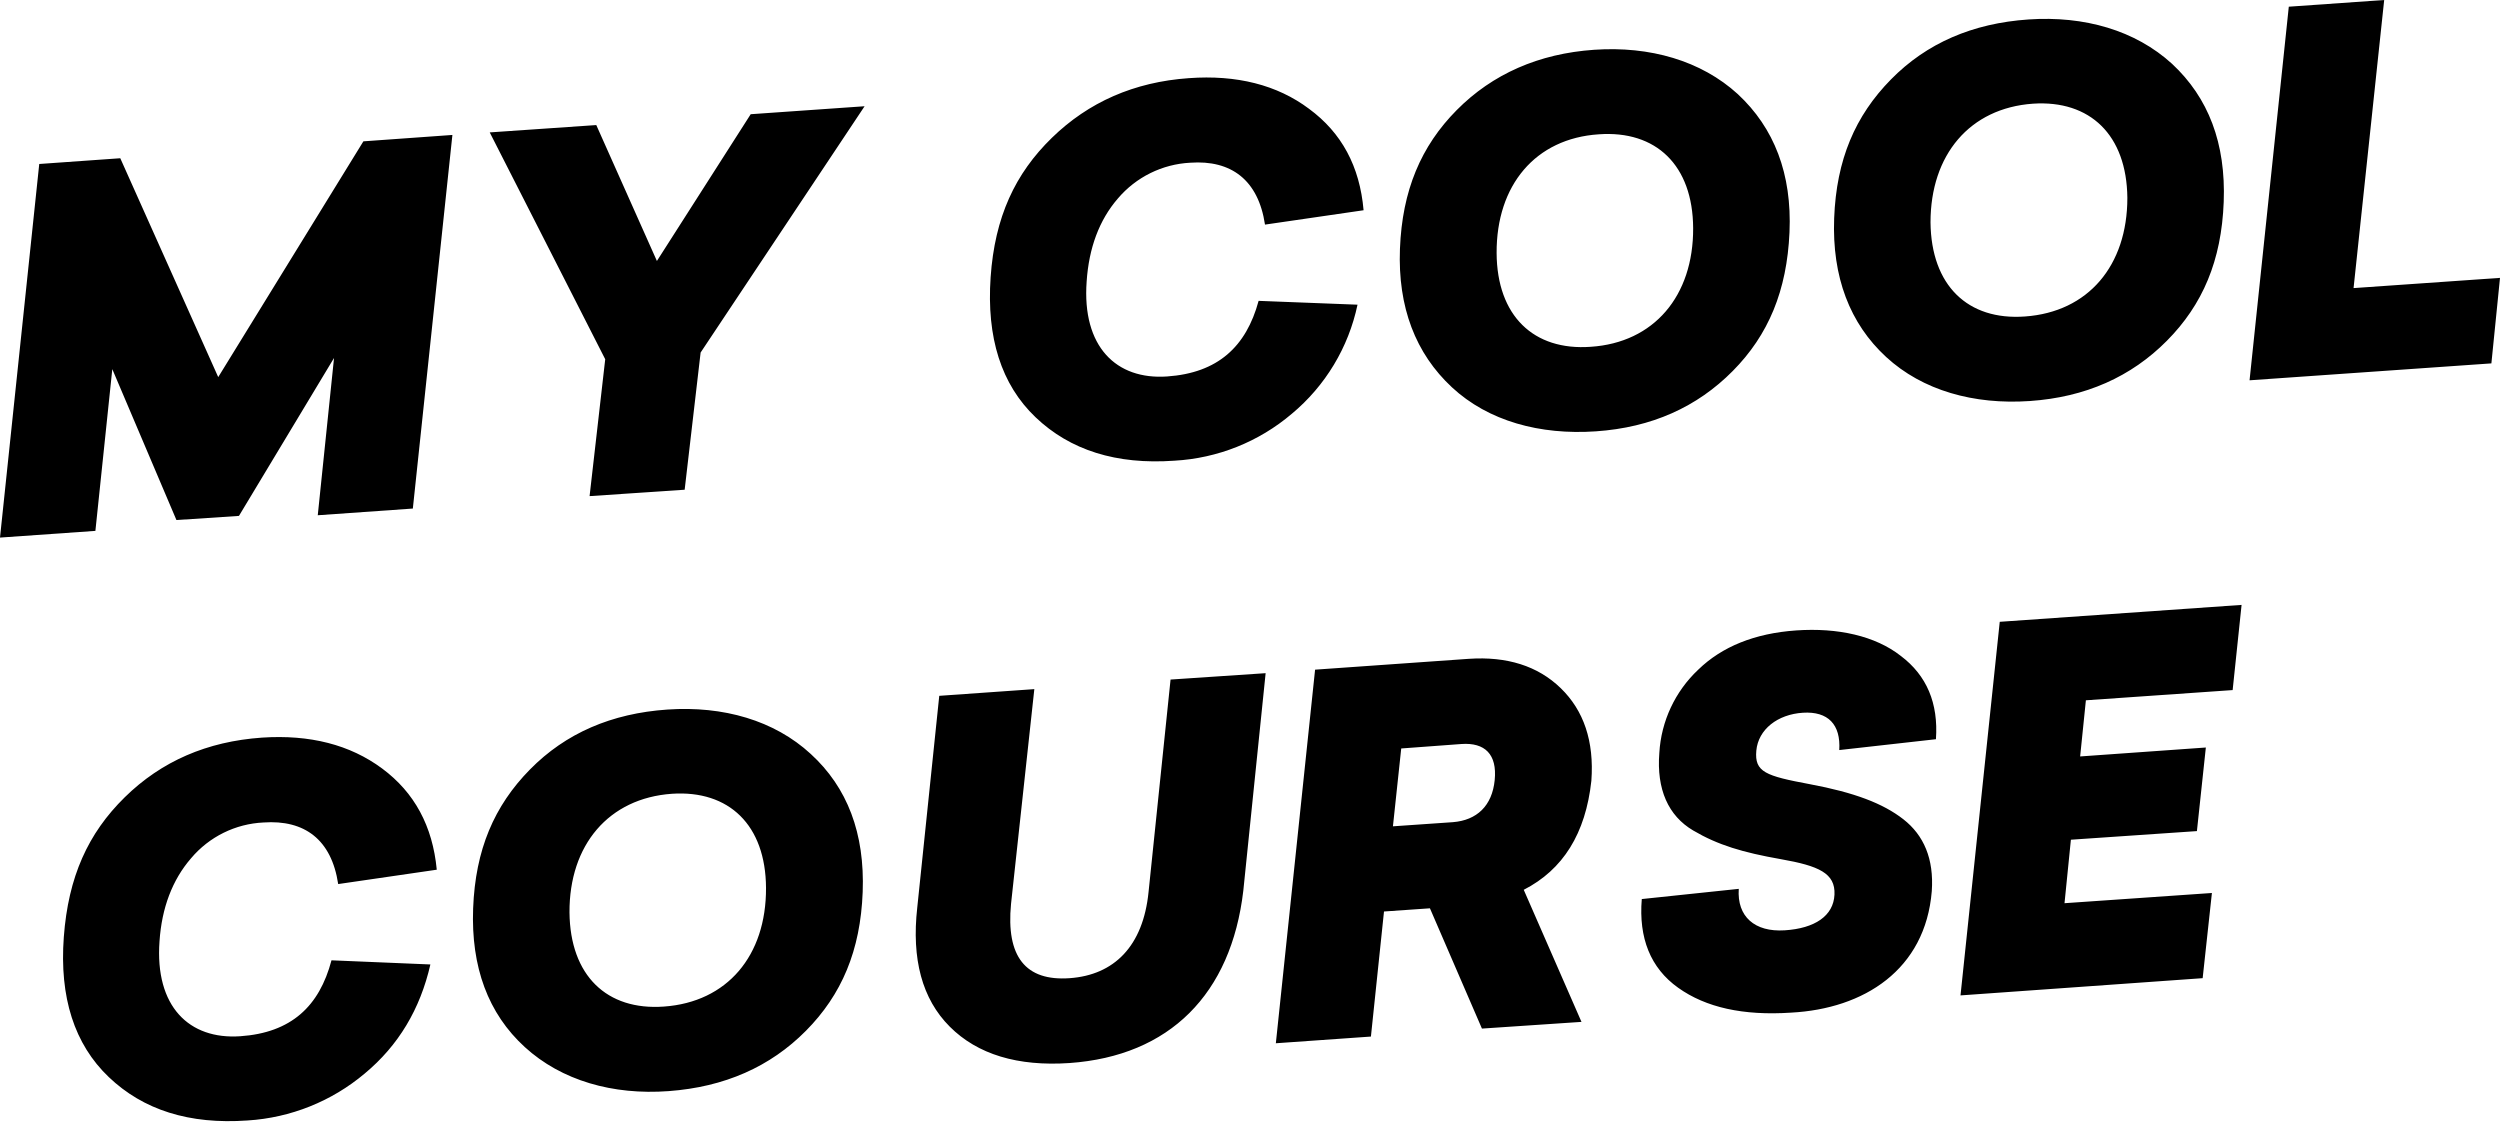
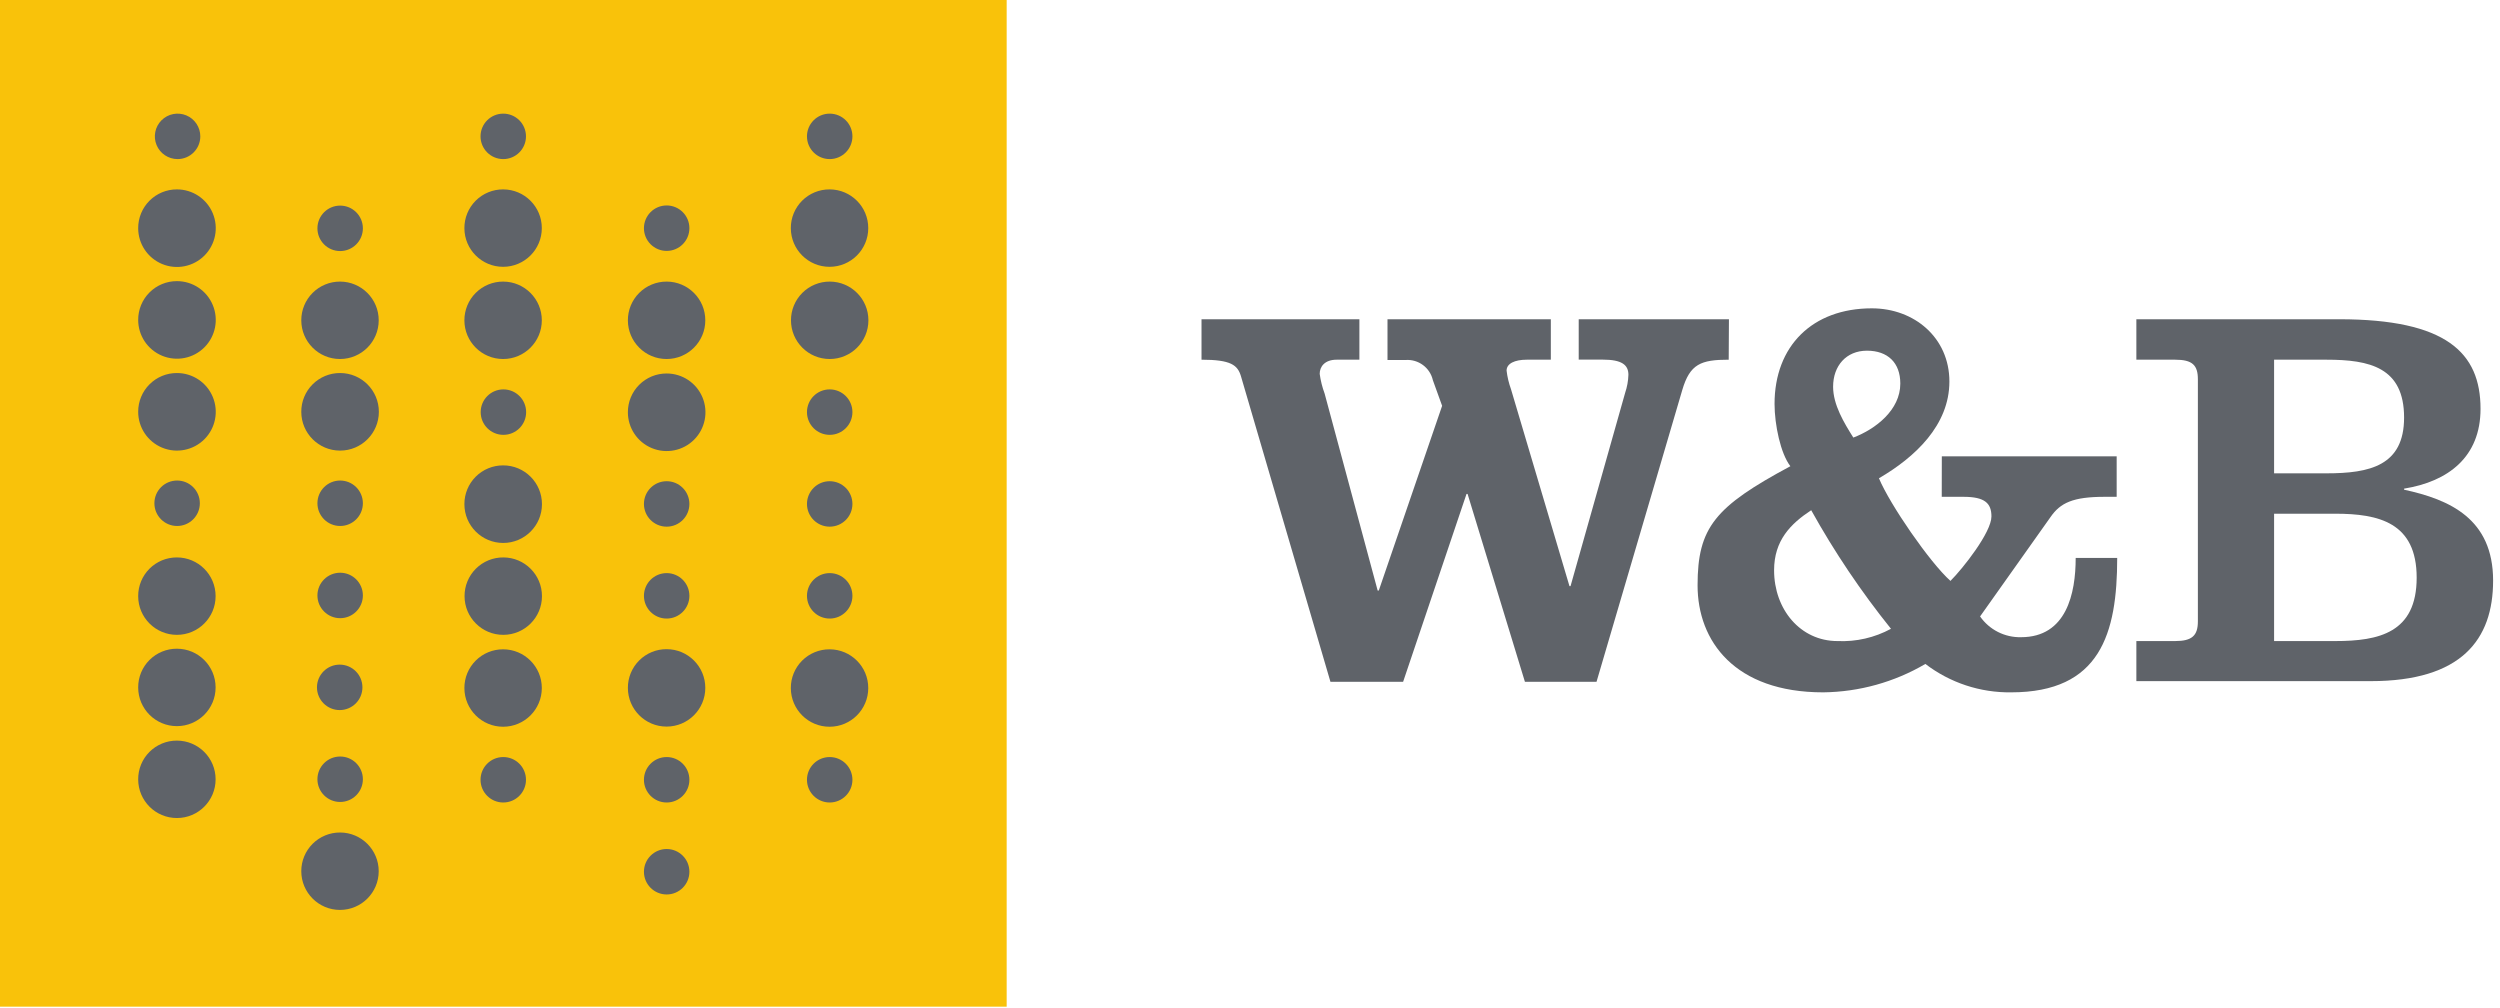
- <svg xmlns="http://www.w3.org/2000/svg" width="783.6" height="351.4" viewBox="0 0 783.6 351.4">
-   <path d="M129.4 159.4l-29.8 2.1 5.1-49.3-29.8 49.5-19.6 1.3-20.1-47.3-5.3 50.7L0 168.5 12.3 51.4l25.4-1.8 30.7 68.6 45.5-73.9 27.9-2zM219.6 110.5l-5 43-29.8 2 4.9-42.9-36.2-71.1 33.4-2.3 19 42.6 29.4-46 35.7-2.5zM410.3 34.1c10.2 7.5 15.9 18 17.1 31.8l-30.9 4.5c-2.1-14-10.6-20.3-23.4-19.4a31.9 31.9 0 0 0-22.7 11.2c-5.9 6.8-9.1 15.6-9.8 26-1.5 20.5 9.3 30.9 25.2 29.8s24.8-9.3 28.7-23.7l31 1.2a60.8 60.8 0 0 1-20.6 34.2 62.1 62.1 0 0 1-36.8 14.7c-18.2 1.3-32.7-3.3-43.5-13.6s-15.4-25-14.1-43.9 7.7-32.5 19.2-43.7 25.8-17.5 42.9-18.7c15-1.1 27.7 2.1 37.7 9.6zM544.7 29.5c11.4 10.6 17 25 16.2 43.3s-6.6 32.2-17.8 43.5-25.4 17.7-42.9 18.9-33.7-3.2-45.1-13.8-17-25.1-16.3-43.4 6.6-32.2 17.8-43.5 25.7-17.7 43.1-18.9 33.5 3.4 45 13.9zm-75.6 49.8c.1 19.7 11.6 30.7 29.5 29.4 19.8-1.3 32.2-15.9 32.1-37.2-.1-19.7-11.6-30.7-29.6-29.4-19.8 1.3-32.1 15.9-32 37.2zM680.8 20c11.4 10.6 16.9 24.9 16.2 43.3s-6.6 32.2-17.8 43.5-25.5 17.7-43 18.9-33.6-3.3-45-13.8-17-25.1-16.3-43.5 6.6-32.1 17.8-43.5 25.6-17.6 43.1-18.8 33.5 3.4 45 13.9zm-75.7 49.7c.2 19.8 11.7 30.8 29.6 29.5 19.8-1.4 32.1-15.9 32.1-37.2-.2-19.7-11.7-30.7-29.6-29.5-19.8 1.4-32.1 16-32.1 37.2zM737.7 90.3l45.9-3.2-2.7 26.8-75.8 5.3L717.4 2.1 747.3 0zM119.8 240.9c10.1 7.5 15.8 18 17.1 31.7l-30.9 4.5c-2.1-14-10.6-20.2-23.4-19.3A31.6 31.6 0 0 0 59.9 269c-5.9 6.8-9.2 15.6-9.9 26-1.5 20.5 9.3 30.9 25.3 29.8s24.8-9.4 28.6-23.8l31 1.3c-3.2 14-10 25.4-20.6 34.2a63.1 63.1 0 0 1-36.7 14.7c-18.3 1.3-32.7-3.3-43.5-13.6s-15.5-25-14.1-43.9 7.6-32.5 19.1-43.8 25.8-17.5 43-18.7c15-1 27.6 2.2 37.7 9.7zM254.1 236.3c11.5 10.5 17 24.9 16.3 43.3s-6.6 32.2-17.8 43.5-25.5 17.6-43 18.9-33.6-3.3-45.1-13.8-16.9-25.1-16.2-43.5 6.6-32.1 17.8-43.5 25.6-17.6 43.1-18.8 33.5 3.4 44.9 13.9zM178.5 286c.2 19.8 11.7 30.8 29.6 29.5 19.8-1.4 32.1-15.9 32-37.2-.1-19.7-11.6-30.7-29.5-29.5-19.8 1.4-32.2 16-32.1 37.2zM396.7 211l-7 68.2c-3.8 32.4-23.1 51.8-54.5 54-16.2 1.1-28.8-2.7-37.5-11.4s-12-21.2-10.2-37.3l6.9-66.4 29.8-2.1-7.3 67.3c-1.6 16.5 4.5 24.3 18.4 23.3s23-10 24.7-27l6.9-66.6zM477.6 278.9l18.1 41.4-31.2 2.1-16.3-37.7-14.4 1-4.1 39.2-29.8 2.1 12.3-117.1 48.2-3.4c11.9-.8 21.6 2.2 28.8 9.2s10.5 16.6 9.6 29c-1.8 16.6-8.9 27.9-21.2 34.2zm-41-19.9l18.8-1.3c7.5-.6 12.3-5.1 13.1-13.2s-3.1-11.8-10.4-11.3l-18.9 1.4zM595.8 205.6c8.1 6.1 11.8 14.8 11 26.1l-30.3 3.4c.5-8-3.5-12.2-11.4-11.7s-14 5.2-14.6 11.9 2.9 7.9 16.8 10.5 22.9 6 29.3 11 9.6 12.4 8.9 22.5c-2 24.7-21.3 36.9-44.1 38.1-15 1-26.7-1.6-35.4-7.8s-12.4-15.6-11.4-27.8l30.4-3.2c-.6 8.7 5 13.6 14.4 13s15.3-4.5 15.6-11.2-4.9-9-16.8-11.1-19.7-4.4-27.5-9-11.5-12.9-10.6-24.3a38.9 38.9 0 0 1 12.2-26.1c7.4-7.2 17.7-11.4 30.7-12.3s24.8 1.7 32.8 8zM699.8 216.3l-46 3.2-1.8 17.6 39.4-2.8-2.8 26.2-39.5 2.7-2 19.9 46.2-3.2-2.9 26.7-75.9 5.4 12.3-117.1 75.8-5.3z" />
+ <svg xmlns="http://www.w3.org/2000/svg" width="330px" height="133px" viewBox="0 0 330 133" version="1.1">
+   <defs />
+   <g id="Page-1" stroke="none" stroke-width="1" fill="none" fill-rule="evenodd">
+     <g id="WandB-RGB-Brandmark-gray-text-A" fill-rule="nonzero">
+       <path d="M228.19,47.48 C224.51,47.48 223.07,48.05 222.06,51.48 L210.74,90 L201.29,90 L193.72,65.2 L193.58,65.2 L185.21,90 L175.62,90 L163.8,49.64 C163.36,48.2 162.5,47.48 158.6,47.48 L158.6,42.14 L179.44,42.14 L179.44,47.48 L176.44,47.48 C174.85,47.48 174.2,48.41 174.2,49.35 C174.321,50.238 174.539,51.11 174.85,51.95 L181.85,77.95 L182,77.95 L190.36,53.57 L189.14,50.19 C188.763,48.529 187.228,47.394 185.53,47.52 L183.15,47.52 L183.15,42.14 L204.71,42.14 L204.71,47.48 L201.54,47.48 C199.95,47.48 198.87,47.98 198.87,48.92 C198.968,49.756 199.162,50.579 199.45,51.37 L207.17,77.37 L207.31,77.37 L214.52,51.85 C214.781,51.083 214.926,50.28 214.95,49.47 C214.95,48.17 214.09,47.47 211.56,47.47 L208.39,47.47 L208.39,42.14 L228.22,42.14 L228.19,47.48 Z" id="Shape" fill="#5F6369" />
+       <path d="M256.32,60.24 L279.4,60.24 L279.4,65.58 L277.81,65.58 C273.63,65.58 271.97,66.37 270.67,68.25 L261.37,81.37 C262.6,83.133 264.631,84.161 266.78,84.11 C272.78,84.11 273.99,78.34 273.99,73.65 L279.47,73.65 C279.47,83.65 277.23,91.39 265.47,91.39 C261.383,91.445 257.396,90.124 254.15,87.64 C250.057,90.044 245.407,91.337 240.66,91.39 C228.98,91.39 224.08,84.62 224.08,77.26 C224.08,69.62 226.38,66.88 236.33,61.54 C235.04,59.88 234.24,56.06 234.24,53.32 C234.24,45.67 239.24,40.7 247.08,40.7 C252.7,40.7 257.32,44.59 257.32,50.36 C257.32,56.13 252.78,60.36 248.02,63.13 C249.46,66.59 254.72,74.23 257.46,76.68 C259.12,75.02 262.87,70.27 262.87,68.17 C262.87,66.44 262.01,65.58 259.19,65.58 L256.31,65.58 L256.32,60.24 Z M242.55,84.62 C245.007,84.733 247.448,84.173 249.61,83 C245.663,78.091 242.141,72.855 239.08,67.35 C236.34,69.15 234.18,71.35 234.18,75.28 C234.18,80.43 237.64,84.62 242.55,84.62 Z M250.84,50.62 C250.84,47.88 249.18,46.29 246.44,46.29 C243.7,46.29 241.97,48.29 241.97,51.05 C241.97,53.43 243.41,55.81 244.64,57.76 C247.59,56.64 250.84,54.11 250.84,50.65 L250.84,50.62 Z" id="Shape" fill="#5F6369" />
+       <path d="M282,84.62 L287.12,84.62 C289.36,84.62 290.12,83.89 290.12,82.02 L290.12,50.07 C290.12,48.2 289.4,47.48 287.12,47.48 L282,47.48 L282,42.14 L308.76,42.14 C322.89,42.14 327.43,46.54 327.43,53.97 C327.43,60.31 323.18,63.56 317.34,64.5 L317.34,64.64 C323.34,65.94 329.09,68.46 329.09,76.64 C329.09,84.43 324.91,89.91 312.94,89.91 L282,89.91 L282,84.62 Z M300.18,62.48 L307.1,62.48 C312.8,62.48 317.34,61.48 317.34,55.12 C317.34,48.49 312.8,47.48 307.1,47.48 L300.18,47.48 L300.18,62.48 Z M300.18,84.62 L308.25,84.62 C314.02,84.62 319,83.53 319,76.25 C319,68.97 314,67.81 308.25,67.81 L300.18,67.81 L300.18,84.62 Z" id="Shape" fill="#5F6369" />
+       <rect id="Rectangle-path" fill="#F9C20A" x="0" y="0" width="132.88" height="132.88" />
+       <path d="M23.35,25 C25.422,24.996 27.292,26.241 28.087,28.154 C28.883,30.067 28.447,32.27 26.984,33.737 C25.52,35.203 23.317,35.643 21.403,34.851 C19.489,34.059 18.24,32.192 18.24,30.12 C18.235,28.762 18.771,27.458 19.73,26.497 C20.689,25.536 21.992,24.997 23.35,25 L23.35,25 Z" id="Shape" fill="#5F6369" />
+       <path d="M23.35,37.11 C25.422,37.106 27.292,38.351 28.087,40.264 C28.883,42.177 28.447,44.38 26.984,45.847 C25.52,47.313 23.317,47.753 21.403,46.961 C19.489,46.169 18.24,44.302 18.24,42.23 C18.235,40.872 18.771,39.568 19.73,38.607 C20.689,37.646 21.992,37.107 23.35,37.11 L23.35,37.11 Z" id="Shape" fill="#5F6369" />
+       <path d="M23.35,49.24 C25.422,49.236 27.292,50.481 28.087,52.394 C28.883,54.307 28.447,56.51 26.984,57.977 C25.52,59.443 23.317,59.883 21.403,59.091 C19.489,58.299 18.24,56.432 18.24,54.36 C18.235,53.002 18.771,51.698 19.73,50.737 C20.689,49.776 21.992,49.237 23.35,49.24 L23.35,49.24 Z" id="Shape" fill="#5F6369" />
+       <path d="M23.35,85.63 C26.171,85.63 28.458,87.916 28.46,90.737 C28.462,93.558 26.178,95.846 23.357,95.85 C20.536,95.854 18.246,93.571 18.24,90.75 C18.232,89.391 18.767,88.086 19.727,87.124 C20.687,86.163 21.991,85.625 23.35,85.63 L23.35,85.63 Z" id="Shape" fill="#5F6369" />
+       <path d="M23.35,73.58 C26.171,73.58 28.458,75.866 28.46,78.687 C28.462,81.508 26.178,83.796 23.357,83.8 C20.536,83.804 18.246,81.521 18.24,78.7 C18.232,77.341 18.767,76.036 19.727,75.074 C20.687,74.113 21.991,73.575 23.35,73.58 L23.35,73.58 Z" id="Shape" fill="#5F6369" />
+       <path d="M23.35,97.76 C26.171,97.76 28.458,100.046 28.46,102.867 C28.462,105.688 26.178,107.976 23.357,107.98 C20.536,107.984 18.246,105.701 18.24,102.88 C18.232,101.521 18.767,100.216 19.727,99.254 C20.687,98.293 21.991,97.755 23.35,97.76 L23.35,97.76 Z" id="Shape" fill="#5F6369" />
+       <path d="M44.89,37.17 C47.71,37.176 49.992,39.464 49.99,42.283 C49.988,45.103 47.703,47.388 44.883,47.39 C42.064,47.392 39.776,45.11 39.77,42.29 C39.765,40.93 40.302,39.625 41.264,38.664 C42.225,37.702 43.53,37.165 44.89,37.17 L44.89,37.17 Z" id="Shape" fill="#5F6369" />
+       <path d="M44.89,49.24 C47.718,49.24 50.01,51.532 50.01,54.36 C50.01,57.188 47.718,59.48 44.89,59.48 C42.062,59.48 39.77,57.188 39.77,54.36 C39.765,53 40.302,51.695 41.264,50.734 C42.225,49.772 43.53,49.235 44.89,49.24 L44.89,49.24 Z" id="Shape" fill="#5F6369" />
+       <path d="M44.89,109.89 C47.711,109.896 49.994,112.186 49.99,115.007 C49.986,117.828 47.698,120.112 44.877,120.11 C42.056,120.108 39.77,117.821 39.77,115 C39.767,113.642 40.306,112.339 41.267,111.38 C42.228,110.421 43.532,109.885 44.89,109.89 L44.89,109.89 Z" id="Shape" fill="#5F6369" />
+       <path d="M66.42,25 C69.24,25.006 71.522,27.294 71.52,30.113 C71.518,32.933 69.233,35.218 66.413,35.22 C63.594,35.222 61.306,32.94 61.3,30.12 C61.292,28.76 61.829,27.453 62.791,26.491 C63.753,25.529 65.06,24.992 66.42,25 L66.42,25 Z" id="Shape" fill="#5F6369" />
+       <path d="M66.42,37.17 C69.24,37.176 71.522,39.464 71.52,42.283 C71.518,45.103 69.233,47.388 66.413,47.39 C63.594,47.392 61.306,45.11 61.3,42.29 C61.295,40.93 61.832,39.625 62.794,38.664 C63.755,37.702 65.06,37.165 66.42,37.17 L66.42,37.17 Z" id="Shape" fill="#5F6369" />
+       <path d="M66.42,61.43 C69.248,61.43 71.54,63.722 71.54,66.55 C71.54,69.378 69.248,71.67 66.42,71.67 C63.592,71.67 61.3,69.378 61.3,66.55 C61.295,65.19 61.832,63.885 62.794,62.924 C63.755,61.962 65.06,61.425 66.42,61.43 L66.42,61.43 Z" id="Shape" fill="#5F6369" />
+       <path d="M66.44,73.58 C69.26,73.586 71.542,75.874 71.54,78.693 C71.538,81.513 69.253,83.798 66.433,83.8 C63.614,83.802 61.326,81.52 61.32,78.7 C61.312,77.34 61.849,76.033 62.811,75.071 C63.773,74.109 65.08,73.572 66.44,73.58 L66.44,73.58 Z" id="Shape" fill="#5F6369" />
+       <path d="M66.42,85.71 C69.24,85.716 71.522,88.004 71.52,90.823 C71.518,93.643 69.233,95.928 66.413,95.93 C63.594,95.932 61.306,93.65 61.3,90.83 C61.292,89.47 61.829,88.163 62.791,87.201 C63.753,86.239 65.06,85.702 66.42,85.71 Z" id="Shape" fill="#5F6369" />
+       <path d="M88,37.17 C90.82,37.176 93.102,39.464 93.1,42.283 C93.098,45.103 90.813,47.388 87.993,47.39 C85.174,47.392 82.886,45.11 82.88,42.29 C82.875,40.93 83.412,39.625 84.374,38.664 C85.335,37.702 86.64,37.165 88,37.17 L88,37.17 Z" id="Shape" fill="#5F6369" />
+       <path d="M88,49.3 C90.071,49.3 91.938,50.547 92.73,52.461 C93.523,54.374 93.085,56.576 91.62,58.04 C90.156,59.505 87.954,59.943 86.041,59.15 C84.127,58.358 82.88,56.491 82.88,54.42 C82.875,53.06 83.412,51.755 84.374,50.794 C85.335,49.832 86.64,49.295 88,49.3 L88,49.3 Z" id="Shape" fill="#5F6369" />
+       <path d="M88,85.69 C90.82,85.696 93.102,87.984 93.1,90.803 C93.098,93.623 90.813,95.908 87.993,95.91 C85.174,95.912 82.886,93.63 82.88,90.81 C82.872,89.45 83.409,88.143 84.371,87.181 C85.333,86.219 86.64,85.682 88,85.69 L88,85.69 Z" id="Shape" fill="#5F6369" />
+       <path d="M109.51,25 C112.33,25.006 114.612,27.294 114.61,30.113 C114.608,32.933 112.323,35.218 109.503,35.22 C106.684,35.222 104.396,32.94 104.39,30.12 C104.382,28.76 104.919,27.453 105.881,26.491 C106.843,25.529 108.15,24.992 109.51,25 L109.51,25 Z" id="Shape" fill="#5F6369" />
+       <path d="M109.53,37.17 C112.35,37.176 114.632,39.464 114.63,42.283 C114.628,45.103 112.343,47.388 109.523,47.39 C106.704,47.392 104.416,45.11 104.41,42.29 C104.405,40.93 104.942,39.625 105.904,38.664 C106.865,37.702 108.17,37.165 109.53,37.17 L109.53,37.17 Z" id="Shape" fill="#5F6369" />
+       <path d="M109.51,85.71 C112.33,85.716 114.612,88.004 114.61,90.823 C114.608,93.643 112.323,95.928 109.503,95.93 C106.684,95.932 104.396,93.65 104.39,90.83 C104.382,89.47 104.919,88.163 105.881,87.201 C106.843,86.239 108.15,85.702 109.51,85.71 Z" id="Shape" fill="#5F6369" />
+       <path d="M26.44,18 C26.44,16.787 25.709,15.693 24.588,15.228 C23.467,14.764 22.177,15.021 21.319,15.879 C20.461,16.737 20.204,18.027 20.668,19.148 C21.133,20.269 22.227,21 23.44,21 C25.097,21 26.44,19.657 26.44,18 L26.44,18 Z" id="Shape" fill="#5F6369" />
+       <path d="M26.38,66.43 C26.38,64.773 25.037,63.43 23.38,63.43 C21.723,63.43 20.38,64.773 20.38,66.43 C20.38,68.087 21.723,69.43 23.38,69.43 C25.037,69.43 26.38,68.087 26.38,66.43 Z" id="Shape" fill="#5F6369" />
+       <path d="M44.9,27.14 C43.243,27.14 41.9,28.483 41.9,30.14 C41.9,31.797 43.243,33.14 44.9,33.14 C46.557,33.14 47.9,31.797 47.9,30.14 C47.9,28.483 46.557,27.14 44.9,27.14 L44.9,27.14 Z" id="Shape" fill="#5F6369" />
+       <path d="M44.9,63.43 C43.243,63.43 41.9,64.773 41.9,66.43 C41.9,68.087 43.243,69.43 44.9,69.43 C46.557,69.43 47.9,68.087 47.9,66.43 C47.9,65.634 47.584,64.871 47.021,64.309 C46.459,63.746 45.696,63.43 44.9,63.43 L44.9,63.43 Z" id="Shape" fill="#5F6369" />
+       <path d="M44.9,75.6 C43.243,75.6 41.9,76.943 41.9,78.6 C41.9,80.257 43.243,81.6 44.9,81.6 C46.557,81.6 47.9,80.257 47.9,78.6 C47.9,76.943 46.557,75.6 44.9,75.6 L44.9,75.6 Z" id="Shape" fill="#5F6369" />
+       <path d="M44.84,87.73 C43.183,87.73 41.84,89.073 41.84,90.73 C41.84,92.387 43.183,93.73 44.84,93.73 C46.497,93.73 47.84,92.387 47.84,90.73 C47.84,89.073 46.497,87.73 44.84,87.73 L44.84,87.73 Z" id="Shape" fill="#5F6369" />
+       <path d="M44.9,99.86 C43.243,99.86 41.9,101.203 41.9,102.86 C41.9,104.517 43.243,105.86 44.9,105.86 C46.557,105.86 47.9,104.517 47.9,102.86 C47.9,101.203 46.557,99.86 44.9,99.86 L44.9,99.86 Z" id="Shape" fill="#5F6369" />
+       <path d="M66.43,15 C64.773,15 63.43,16.343 63.43,18 C63.43,19.657 64.773,21 66.43,21 C68.087,21 69.43,19.657 69.43,18 C69.43,16.343 68.087,15 66.43,15 Z" id="Shape" fill="#5F6369" />
+       <path d="M66.45,51.4 C64.793,51.4 63.45,52.743 63.45,54.4 C63.45,56.057 64.793,57.4 66.45,57.4 C68.107,57.4 69.45,56.057 69.45,54.4 C69.45,52.743 68.107,51.4 66.45,51.4 L66.45,51.4 Z" id="Shape" fill="#5F6369" />
+       <path d="M66.43,99.93 C64.773,99.93 63.43,101.273 63.43,102.93 C63.43,104.587 64.773,105.93 66.43,105.93 C68.087,105.93 69.43,104.587 69.43,102.93 C69.43,101.273 68.087,99.93 66.43,99.93 Z" id="Shape" fill="#5F6369" />
+       <path d="M88,27.12 C86.343,27.12 85,28.463 85,30.12 C85,31.777 86.343,33.12 88,33.12 C89.657,33.12 91,31.777 91,30.12 C91,28.463 89.657,27.12 88,27.12 L88,27.12 Z" id="Shape" fill="#5F6369" />
+       <path d="M88,63.52 C86.343,63.52 85,64.863 85,66.52 C85,68.177 86.343,69.52 88,69.52 C89.657,69.52 91,68.177 91,66.52 C91,65.724 90.684,64.961 90.121,64.399 C89.559,63.836 88.796,63.52 88,63.52 L88,63.52 Z" id="Shape" fill="#5F6369" />
+       <path d="M88,75.65 C86.343,75.65 85,76.993 85,78.65 C85,80.307 86.343,81.65 88,81.65 C89.657,81.65 91,80.307 91,78.65 C91,76.993 89.657,75.65 88,75.65 Z" id="Shape" fill="#5F6369" />
+       <path d="M88,99.93 C86.343,99.93 85,101.273 85,102.93 C85,104.587 86.343,105.93 88,105.93 C89.657,105.93 91,104.587 91,102.93 C91,101.273 89.657,99.93 88,99.93 Z" id="Shape" fill="#5F6369" />
+       <path d="M88,112.07 C86.343,112.07 85,113.413 85,115.07 C85,116.727 86.343,118.07 88,118.07 C89.657,118.07 91,116.727 91,115.07 C91,113.413 89.657,112.07 88,112.07 Z" id="Shape" fill="#5F6369" />
+       <path d="M109.52,15 C107.863,15 106.52,16.343 106.52,18 C106.52,19.657 107.863,21 109.52,21 C111.177,21 112.52,19.657 112.52,18 C112.52,16.343 111.177,15 109.52,15 L109.52,15 Z" id="Shape" fill="#5F6369" />
+       <path d="M109.52,51.4 C107.863,51.4 106.52,52.743 106.52,54.4 C106.52,56.057 107.863,57.4 109.52,57.4 C111.177,57.4 112.52,56.057 112.52,54.4 C112.52,52.743 111.177,51.4 109.52,51.4 L109.52,51.4 Z" id="Shape" fill="#5F6369" />
+       <path d="M109.52,63.52 C107.863,63.52 106.52,64.863 106.52,66.52 C106.52,68.177 107.863,69.52 109.52,69.52 C111.177,69.52 112.52,68.177 112.52,66.52 C112.52,65.724 112.204,64.961 111.641,64.399 C111.079,63.836 110.316,63.52 109.52,63.52 L109.52,63.52 Z" id="Shape" fill="#5F6369" />
+       <path d="M109.52,75.65 C107.863,75.65 106.52,76.993 106.52,78.65 C106.52,80.307 107.863,81.65 109.52,81.65 C111.177,81.65 112.52,80.307 112.52,78.65 C112.52,76.993 111.177,75.65 109.52,75.65 L109.52,75.65 Z" id="Shape" fill="#5F6369" />
+       <path d="M109.52,99.93 C107.863,99.93 106.52,101.273 106.52,102.93 C106.52,104.587 107.863,105.93 109.52,105.93 C111.177,105.93 112.52,104.587 112.52,102.93 C112.52,101.273 111.177,99.93 109.52,99.93 L109.52,99.93 Z" id="Shape" fill="#5F6369" />
+     </g>
+   </g>
</svg>
